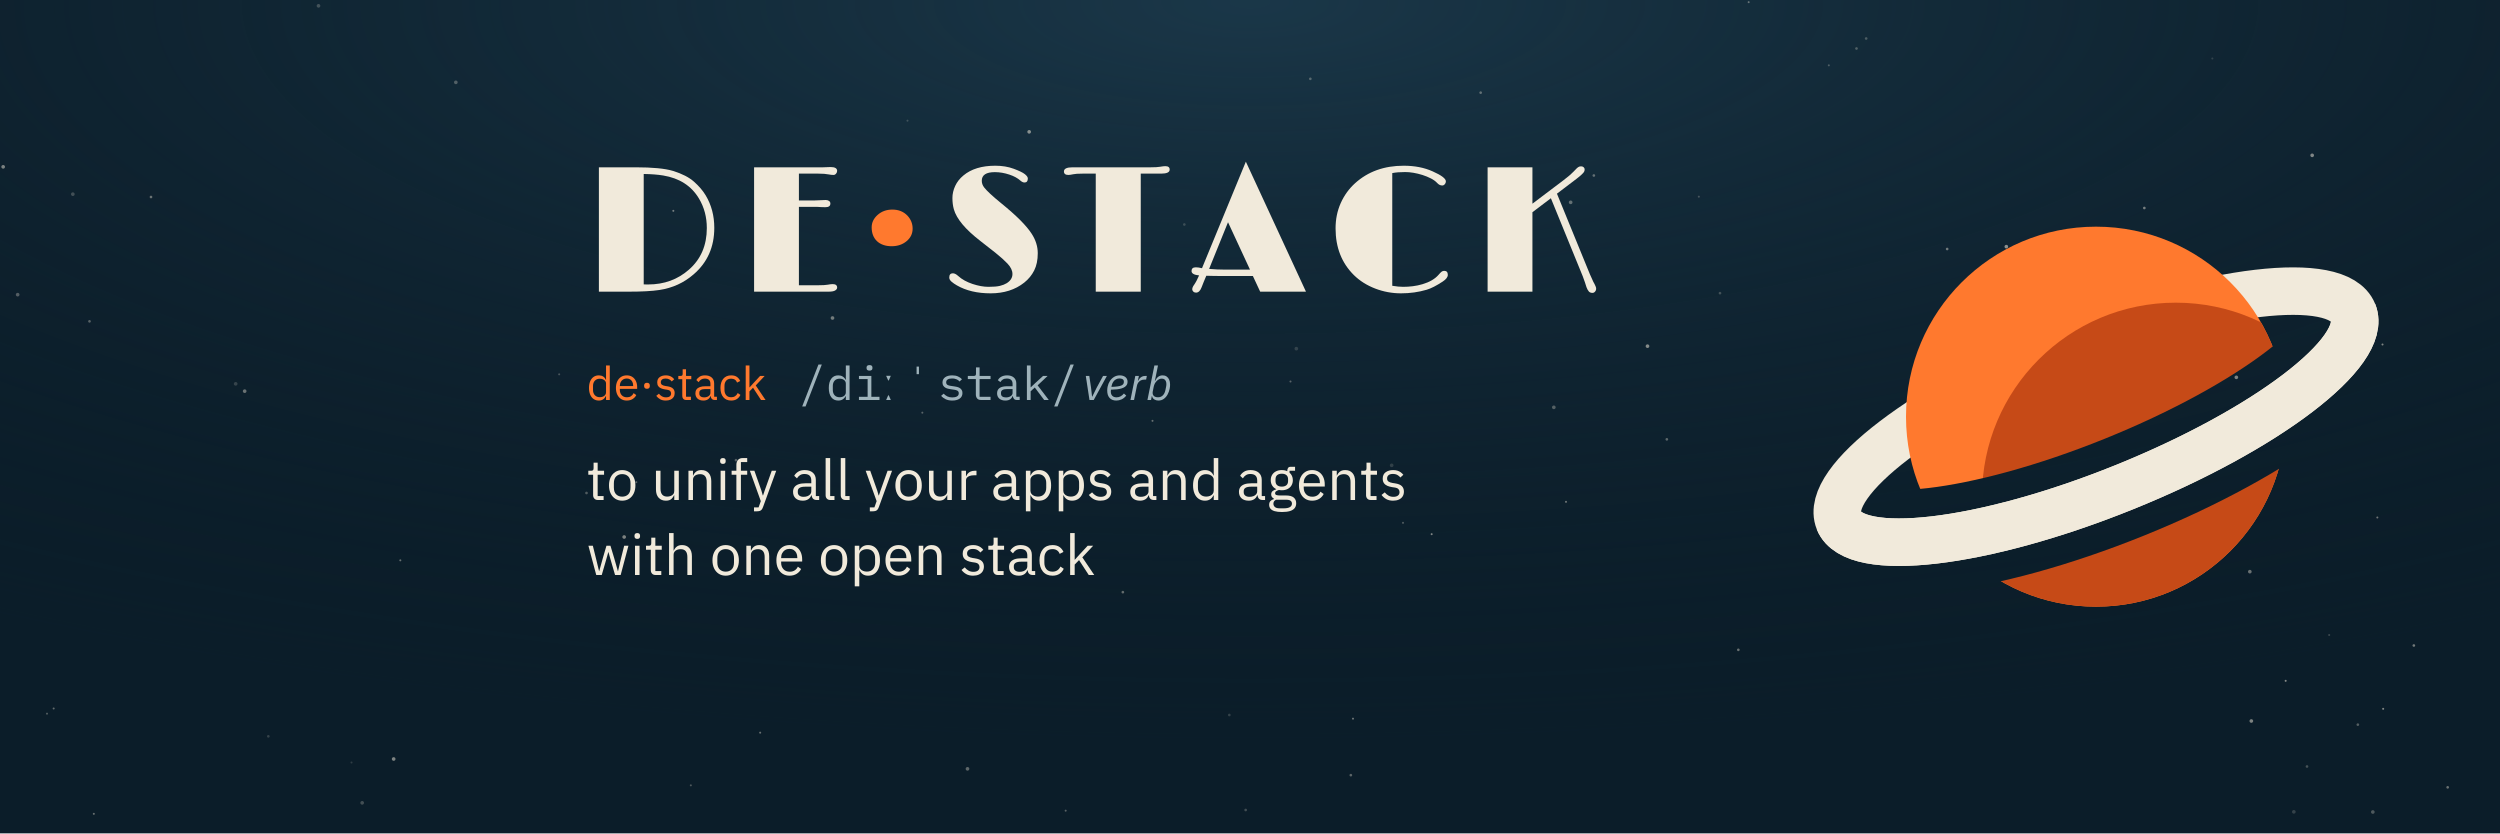
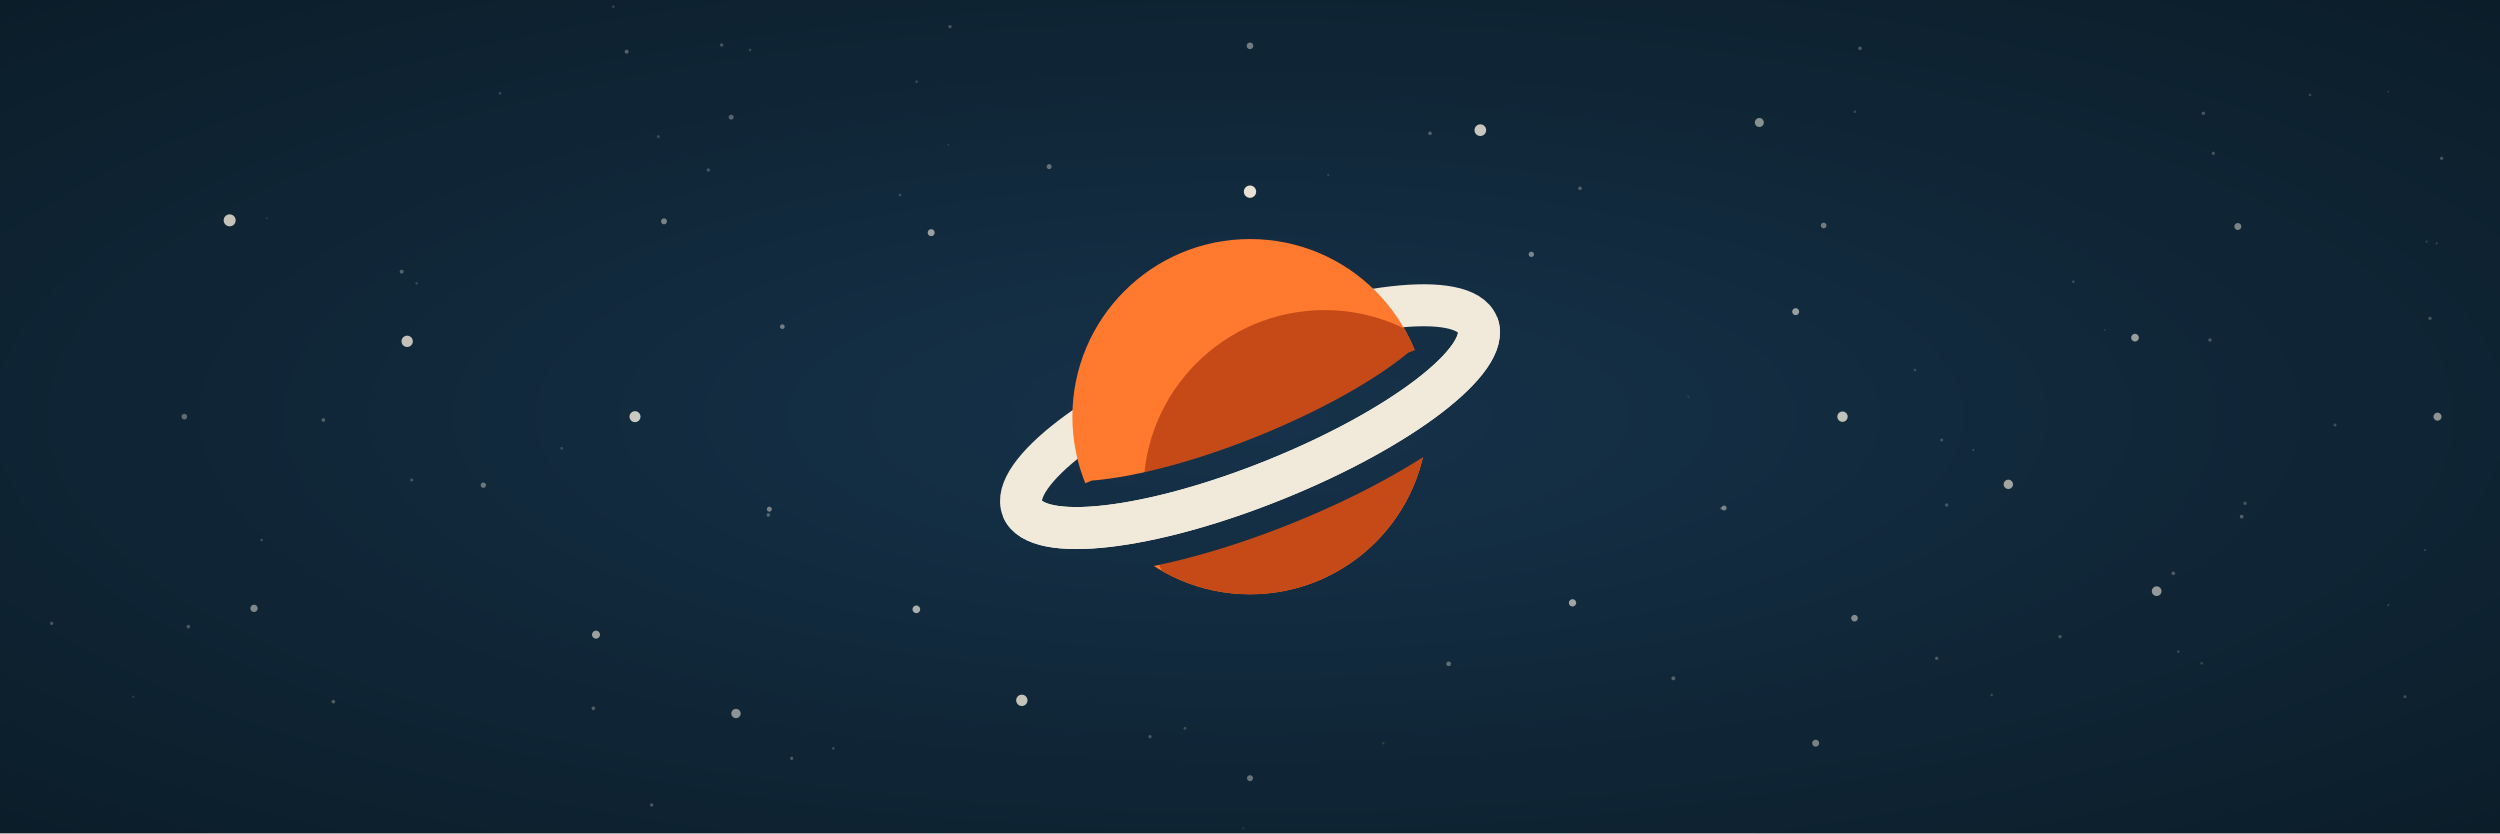
- <svg xmlns="http://www.w3.org/2000/svg" viewBox="0 0 1500 500" role="img" aria-label="Destack banner, 1500 by 500">
+ <svg xmlns="http://www.w3.org/2000/svg" viewBox="0 0 1500 500" role="img" aria-label="Destack, 1500 by 500">
  <defs>
-     <radialGradient id="b0light" cx="0.5" cy="0" r="0.9">
-       <stop offset="0" stop-color="#1c3a4c" stop-opacity="0.9" />
-       <stop offset="1" stop-color="#0b1d29" stop-opacity="0" />
+     <radialGradient id="glow" cx="0.5" cy="0.5" r="0.7">
+       <stop offset="0" stop-color="#16324a" />
+       <stop offset="1" stop-color="#0b1d29" />
    </radialGradient>
-   </defs>
-   <rect width="1500" height="500" fill="#0b1d29" />
-   <rect width="1500" height="500" fill="url(#b0light)" />
-   <circle cx="553.4" cy="247.6" r="0.60" fill="#f1eadb" opacity="0.33" />
-   <circle cx="191.1" cy="3.5" r="1.10" fill="#f1eadb" opacity="0.23" />
-   <circle cx="32.2" cy="425.1" r="0.60" fill="#f1eadb" opacity="0.38" />
-   <circle cx="1286.6" cy="124.8" r="0.80" fill="#f1eadb" opacity="0.46" />
-   <circle cx="456.1" cy="439.6" r="0.60" fill="#f1eadb" opacity="0.41" />
-   <circle cx="691.5" cy="252.5" r="0.60" fill="#f1eadb" opacity="0.39" />
-   <circle cx="1000.1" cy="263.6" r="0.80" fill="#f1eadb" opacity="0.35" />
-   <circle cx="1043.0" cy="389.9" r="0.80" fill="#f1eadb" opacity="0.41" />
-   <circle cx="1376.3" cy="487.1" r="1.10" fill="#f1eadb" opacity="0.18" />
-   <circle cx="240.2" cy="336.2" r="0.60" fill="#f1eadb" opacity="0.40" />
-   <circle cx="1170.0" cy="218.5" r="1.10" fill="#f1eadb" opacity="0.32" />
-   <circle cx="777.8" cy="209.2" r="1.10" fill="#f1eadb" opacity="0.16" />
-   <circle cx="10.6" cy="176.8" r="1.10" fill="#f1eadb" opacity="0.31" />
-   <circle cx="1371.4" cy="408.5" r="0.60" fill="#f1eadb" opacity="0.54" />
-   <circle cx="710.6" cy="134.7" r="0.80" fill="#f1eadb" opacity="0.19" />
-   <circle cx="1327.4" cy="35.1" r="0.60" fill="#f1eadb" opacity="0.15" />
-   <circle cx="210.9" cy="457.5" r="0.60" fill="#f1eadb" opacity="0.16" />
-   <circle cx="617.5" cy="79.1" r="1.10" fill="#f1eadb" opacity="0.52" />
-   <circle cx="1189.9" cy="245.8" r="0.80" fill="#f1eadb" opacity="0.48" />
-   <circle cx="939.6" cy="301.1" r="0.60" fill="#f1eadb" opacity="0.43" />
-   <circle cx="580.5" cy="461.3" r="1.10" fill="#f1eadb" opacity="0.36" />
-   <circle cx="774.3" cy="228.9" r="0.60" fill="#f1eadb" opacity="0.33" />
-   <circle cx="956.3" cy="105.3" r="0.80" fill="#f1eadb" opacity="0.37" />
-   <circle cx="1429.5" cy="206.7" r="0.60" fill="#f1eadb" opacity="0.50" />
-   <circle cx="146.8" cy="234.7" r="1.10" fill="#f1eadb" opacity="0.41" />
-   <circle cx="1387.3" cy="93.2" r="1.10" fill="#f1eadb" opacity="0.50" />
-   <circle cx="1287.6" cy="216.3" r="0.80" fill="#f1eadb" opacity="0.31" />
-   <circle cx="1384.2" cy="459.9" r="0.80" fill="#f1eadb" opacity="0.26" />
-   <circle cx="1119.7" cy="23.1" r="0.80" fill="#f1eadb" opacity="0.26" />
-   <circle cx="441.6" cy="276.1" r="0.80" fill="#f1eadb" opacity="0.32" />
-   <circle cx="1019.3" cy="118.0" r="0.60" fill="#f1eadb" opacity="0.24" />
-   <circle cx="988.5" cy="207.7" r="1.10" fill="#f1eadb" opacity="0.52" />
-   <circle cx="888.4" cy="55.6" r="0.80" fill="#f1eadb" opacity="0.35" />
-   <circle cx="414.5" cy="471.2" r="0.60" fill="#f1eadb" opacity="0.29" />
-   <circle cx="1448.3" cy="387.3" r="0.80" fill="#f1eadb" opacity="0.45" />
-   <circle cx="1032.0" cy="175.9" r="0.80" fill="#f1eadb" opacity="0.23" />
-   <circle cx="161.0" cy="441.8" r="0.80" fill="#f1eadb" opacity="0.18" />
-   <circle cx="236.2" cy="455.4" r="1.10" fill="#f1eadb" opacity="0.50" />
-   <circle cx="639.4" cy="486.4" r="0.60" fill="#f1eadb" opacity="0.34" />
-   <circle cx="1349.9" cy="343.0" r="1.10" fill="#f1eadb" opacity="0.41" />
-   <circle cx="499.5" cy="190.8" r="1.10" fill="#f1eadb" opacity="0.44" />
-   <circle cx="43.7" cy="116.5" r="1.10" fill="#f1eadb" opacity="0.23" />
-   <circle cx="90.6" cy="118.2" r="0.80" fill="#f1eadb" opacity="0.40" />
-   <circle cx="217.3" cy="481.7" r="1.10" fill="#f1eadb" opacity="0.24" />
-   <circle cx="1113.9" cy="29.1" r="0.80" fill="#f1eadb" opacity="0.28" />
-   <circle cx="811.8" cy="431.2" r="0.60" fill="#f1eadb" opacity="0.43" />
-   <circle cx="374.5" cy="322.2" r="1.10" fill="#f1eadb" opacity="0.49" />
-   <circle cx="810.5" cy="465.1" r="0.80" fill="#f1eadb" opacity="0.35" />
-   <circle cx="841.8" cy="313.7" r="0.60" fill="#f1eadb" opacity="0.30" />
-   <circle cx="1397.5" cy="381.0" r="0.60" fill="#f1eadb" opacity="0.21" />
-   <circle cx="273.5" cy="49.4" r="1.10" fill="#f1eadb" opacity="0.29" />
-   <circle cx="381.8" cy="289.3" r="0.60" fill="#f1eadb" opacity="0.33" />
-   <circle cx="351.9" cy="295.8" r="0.80" fill="#f1eadb" opacity="0.30" />
-   <circle cx="1203.8" cy="148.0" r="1.10" fill="#f1eadb" opacity="0.55" />
-   <circle cx="1414.7" cy="434.8" r="0.80" fill="#f1eadb" opacity="0.32" />
-   <circle cx="141.4" cy="230.3" r="1.10" fill="#f1eadb" opacity="0.18" />
-   <circle cx="1426.4" cy="310.5" r="0.60" fill="#f1eadb" opacity="0.43" />
-   <circle cx="335.5" cy="224.6" r="0.60" fill="#f1eadb" opacity="0.26" />
-   <circle cx="544.5" cy="72.4" r="0.60" fill="#f1eadb" opacity="0.20" />
-   <circle cx="1423.7" cy="487.2" r="1.10" fill="#f1eadb" opacity="0.29" />
-   <circle cx="1.9" cy="100.1" r="1.10" fill="#f1eadb" opacity="0.48" />
-   <circle cx="747.4" cy="486.0" r="0.80" fill="#f1eadb" opacity="0.24" />
-   <circle cx="835.0" cy="279.2" r="1.10" fill="#f1eadb" opacity="0.16" />
-   <circle cx="786.2" cy="47.3" r="0.80" fill="#f1eadb" opacity="0.30" />
-   <circle cx="859.0" cy="320.5" r="0.60" fill="#f1eadb" opacity="0.51" />
-   <circle cx="1429.9" cy="425.3" r="0.60" fill="#f1eadb" opacity="0.53" />
-   <circle cx="942.4" cy="121.4" r="1.10" fill="#f1eadb" opacity="0.37" />
-   <circle cx="1210.4" cy="196.4" r="1.10" fill="#f1eadb" opacity="0.54" />
-   <circle cx="1049.2" cy="1.3" r="0.60" fill="#f1eadb" opacity="0.38" />
-   <circle cx="53.7" cy="192.8" r="0.80" fill="#f1eadb" opacity="0.33" />
-   <circle cx="56.3" cy="488.3" r="0.60" fill="#f1eadb" opacity="0.41" />
-   <circle cx="1341.8" cy="226.4" r="1.10" fill="#f1eadb" opacity="0.49" />
-   <circle cx="1168.3" cy="149.4" r="0.80" fill="#f1eadb" opacity="0.43" />
-   <circle cx="28.2" cy="428.2" r="0.60" fill="#f1eadb" opacity="0.31" />
-   <circle cx="1350.8" cy="432.6" r="1.10" fill="#f1eadb" opacity="0.49" />
-   <circle cx="1097.3" cy="39.2" r="0.60" fill="#f1eadb" opacity="0.27" />
-   <circle cx="673.7" cy="355.3" r="0.80" fill="#f1eadb" opacity="0.38" />
-   <circle cx="1120.6" cy="267.5" r="0.80" fill="#f1eadb" opacity="0.47" />
-   <circle cx="737.6" cy="429.0" r="0.80" fill="#f1eadb" opacity="0.18" />
-   <circle cx="1468.6" cy="472.4" r="0.80" fill="#f1eadb" opacity="0.41" />
-   <circle cx="932.3" cy="244.4" r="1.10" fill="#f1eadb" opacity="0.31" />
-   <circle cx="404.0" cy="126.5" r="0.60" fill="#f1eadb" opacity="0.46" />
-   <circle cx="1288.9" cy="351.1" r="1.10" fill="#f1eadb" opacity="0.34" />
-   <defs>
-     <radialGradient id="b0halo">
-       <stop offset="0.55" stop-color="#ff792e" stop-opacity="0.35" />
-       <stop offset="1" stop-color="#ff792e" stop-opacity="0" />
-     </radialGradient>
-     <clipPath id="b0front">
-       <path d="M-60 250.0H2575.2V330.0H-60Z" transform="rotate(-22 1257.6 250.0)" />
+     <clipPath id="mfront">
+       <path d="M-8 16H40V40H-8Z" transform="rotate(-22 16 16)" />
    </clipPath>
-     <clipPath id="b0globe">
-       <circle cx="1257.6" cy="250.0" r="114.0" />
+     <clipPath id="mglobe">
+       <circle cx="16" cy="16" r="11" />
    </clipPath>
-     <clipPath id="b0lit">
-       <circle cx="1189.20" cy="181.60" r="114.00" />
-     </clipPath>
-     <mask id="b0cut" maskUnits="userSpaceOnUse" x="-60" y="-60" width="2635.2" height="620.0">
-       <rect x="-60" y="-60" width="2635.2" height="620.0" fill="#fff" />
-       <g clip-path="url(#b0front)">
-         <ellipse cx="1257.6" cy="250.0" rx="166.4" ry="45.6" transform="rotate(-22 1257.6 250.0)" fill="none" stroke="#000" stroke-width="62.7" />
+     <mask id="mgap" maskUnits="userSpaceOnUse" x="-8" y="-8" width="48" height="48">
+       <rect x="-8" y="-8" width="48" height="48" fill="#fff" />
+       <g clip-path="url(#mfront)">
+         <ellipse cx="16" cy="16" rx="15.2" ry="4.2" transform="rotate(-22 16 16)" fill="none" stroke="#000" stroke-width="5.8" />
      </g>
    </mask>
  </defs>
-   <ellipse cx="1257.6" cy="250.0" rx="166.4" ry="45.6" transform="rotate(-22 1257.6 250.0)" fill="none" stroke="#f1eadb" stroke-width="28.5" />
-   <g mask="url(#b0cut)">
-     <circle cx="1257.6" cy="250.0" r="114.0" fill="#ff792e" />
-     <g clip-path="url(#b0globe)">
-       <circle cx="1305.48" cy="297.88" r="116.28" fill="#c64a17" />
+   <rect width="1500" height="500" fill="url(#glow)" />
+   <g fill="#f1eadb">
+     <circle cx="500" cy="449" r="0.8" opacity="0.20" />
+     <circle cx="540" cy="117" r="0.8" opacity="0.19" />
+     <circle cx="1345" cy="310" r="1.1" opacity="0.30" />
+     <circle cx="250" cy="170" r="0.8" opacity="0.18" />
+     <circle cx="1244" cy="169" r="0.8" opacity="0.20" />
+     <circle cx="157" cy="324" r="0.8" opacity="0.20" />
+     <circle cx="1465" cy="95" r="1.0" opacity="0.25" />
+     <circle cx="690" cy="442" r="1.0" opacity="0.25" />
+     <circle cx="1462" cy="146" r="0.7" opacity="0.15" />
+     <circle cx="1328" cy="92" r="1.0" opacity="0.24" />
+     <circle cx="391" cy="483" r="1.0" opacity="0.27" />
+     <circle cx="1456" cy="145" r="0.7" opacity="0.15" />
+     <circle cx="1184" cy="270" r="0.7" opacity="0.17" />
+     <circle cx="569" cy="87" r="0.6" opacity="0.12" />
+     <circle cx="300" cy="56" r="0.8" opacity="0.19" />
+     <circle cx="858" cy="80" r="1.1" opacity="0.30" />
+     <circle cx="1322" cy="68" r="1.0" opacity="0.27" />
+     <circle cx="797" cy="105" r="0.7" opacity="0.15" />
+     <circle cx="368" cy="4" r="0.8" opacity="0.18" />
+     <circle cx="1113" cy="67" r="0.8" opacity="0.17" />
+     <circle cx="1162" cy="395" r="1.0" opacity="0.27" />
+     <circle cx="1263" cy="198" r="0.6" opacity="0.12" />
+     <circle cx="194" cy="252" r="1.1" opacity="0.30" />
+     <circle cx="1013" cy="238" r="0.6" opacity="0.13" />
+     <circle cx="1458" cy="191" r="1.0" opacity="0.25" />
+     <circle cx="461" cy="309" r="1.1" opacity="0.29" />
+     <circle cx="1304" cy="344" r="1.1" opacity="0.28" />
+     <circle cx="160" cy="131" r="0.6" opacity="0.13" />
+     <circle cx="948" cy="113" r="1.1" opacity="0.29" />
+     <circle cx="1455" cy="330" r="0.7" opacity="0.14" />
+     <circle cx="1004" cy="407" r="1.2" opacity="0.31" />
+     <circle cx="1033" cy="305" r="0.9" opacity="0.22" />
+     <circle cx="1236" cy="382" r="1.0" opacity="0.26" />
+     <circle cx="711" cy="437" r="0.9" opacity="0.21" />
+     <circle cx="450" cy="30" r="0.8" opacity="0.18" />
+     <circle cx="247" cy="288" r="0.9" opacity="0.24" />
+     <circle cx="1116" cy="29" r="1.1" opacity="0.27" />
+     <circle cx="241" cy="163" r="1.2" opacity="0.30" />
+     <circle cx="1443" cy="418" r="0.9" opacity="0.22" />
+     <circle cx="1433" cy="55" r="0.6" opacity="0.13" />
+     <circle cx="113" cy="376" r="1.1" opacity="0.27" />
+     <circle cx="80" cy="418" r="0.7" opacity="0.14" />
+     <circle cx="1433" cy="363" r="0.7" opacity="0.15" />
+     <circle cx="31" cy="374" r="1.0" opacity="0.26" />
+     <circle cx="1347" cy="302" r="1.0" opacity="0.24" />
+     <circle cx="475" cy="455" r="1.0" opacity="0.26" />
+     <circle cx="425" cy="102" r="1.0" opacity="0.24" />
+     <circle cx="1149" cy="222" r="0.8" opacity="0.19" />
+     <circle cx="1307" cy="391" r="0.8" opacity="0.19" />
+     <circle cx="1195" cy="417" r="0.8" opacity="0.18" />
+     <circle cx="1168" cy="303" r="1.0" opacity="0.25" />
+     <circle cx="200" cy="421" r="1.1" opacity="0.29" />
+     <circle cx="550" cy="49" r="0.8" opacity="0.18" />
+     <circle cx="1326" cy="204" r="1.0" opacity="0.26" />
+     <circle cx="746" cy="497" r="0.6" opacity="0.12" />
+     <circle cx="570" cy="16" r="1.0" opacity="0.26" />
+     <circle cx="433" cy="27" r="1.0" opacity="0.26" />
+     <circle cx="356" cy="425" r="1.1" opacity="0.29" />
+     <circle cx="376" cy="31" r="1.2" opacity="0.31" />
+     <circle cx="1401" cy="255" r="0.9" opacity="0.22" />
+     <circle cx="1321" cy="398" r="0.8" opacity="0.18" />
+     <circle cx="395" cy="82" r="0.9" opacity="0.20" />
+     <circle cx="1165" cy="264" r="0.9" opacity="0.23" />
+     <circle cx="1386" cy="57" r="0.8" opacity="0.18" />
+     <circle cx="830" cy="446" r="0.7" opacity="0.14" />
+     <circle cx="337" cy="269" r="0.8" opacity="0.20" />
+     <circle cx="750.0" cy="115.0" r="3.7" opacity="0.95" />
+     <circle cx="918.8" cy="152.6" r="1.6" opacity="0.48" />
+     <circle cx="1077.4" cy="187.0" r="2.1" opacity="0.61" />
+     <circle cx="1105.5" cy="250.0" r="3.1" opacity="0.79" />
+     <circle cx="1034.5" cy="304.8" r="1.5" opacity="0.45" />
+     <circle cx="943.5" cy="361.7" r="2.2" opacity="0.64" />
+     <circle cx="549.8" cy="365.6" r="2.3" opacity="0.69" />
+     <circle cx="461.6" cy="305.5" r="1.5" opacity="0.46" />
+     <circle cx="381.0" cy="250.0" r="3.3" opacity="0.83" />
+     <circle cx="469.4" cy="196.0" r="1.4" opacity="0.43" />
+     <circle cx="558.7" cy="139.6" r="2.1" opacity="0.62" />
+     <circle cx="888.2" cy="78.1" r="3.5" opacity="0.82" />
+     <circle cx="1094.2" cy="135.3" r="1.7" opacity="0.43" />
+     <circle cx="1281.0" cy="202.6" r="2.3" opacity="0.61" />
+     <circle cx="1205.0" cy="290.6" r="2.8" opacity="0.64" />
+     <circle cx="1112.7" cy="370.9" r="2.0" opacity="0.51" />
+     <circle cx="869.2" cy="398.3" r="1.4" opacity="0.36" />
+     <circle cx="613.1" cy="420.2" r="3.4" opacity="0.80" />
+     <circle cx="357.6" cy="380.8" r="2.4" opacity="0.63" />
+     <circle cx="290.0" cy="291.1" r="1.6" opacity="0.41" />
+     <circle cx="244.3" cy="204.8" r="3.4" opacity="0.79" />
+     <circle cx="398.4" cy="132.8" r="1.8" opacity="0.47" />
+     <circle cx="629.5" cy="100.0" r="1.5" opacity="0.38" />
+     <circle cx="1055.6" cy="73.5" r="2.7" opacity="0.54" />
+     <circle cx="1342.7" cy="135.9" r="2.1" opacity="0.48" />
+     <circle cx="1462.5" cy="250.0" r="2.4" opacity="0.56" />
+     <circle cx="1294.0" cy="354.7" r="2.9" opacity="0.59" />
+     <circle cx="1089.4" cy="445.9" r="2.1" opacity="0.47" />
+     <circle cx="750.0" cy="466.9" r="1.8" opacity="0.40" />
+     <circle cx="441.6" cy="428.1" r="2.8" opacity="0.56" />
+     <circle cx="152.4" cy="365.0" r="2.2" opacity="0.50" />
+     <circle cx="110.6" cy="250.0" r="1.7" opacity="0.36" />
+     <circle cx="137.8" cy="132.2" r="3.6" opacity="0.80" />
+     <circle cx="438.7" cy="70.3" r="1.5" opacity="0.32" />
+     <circle cx="750.0" cy="27.5" r="2.0" opacity="0.44" />
+   </g>
+   <g transform="translate(750.0 250.0) scale(9.688) translate(-16 -16)">
+     <ellipse cx="16" cy="16" rx="15.2" ry="4.2" transform="rotate(-22 16 16)" fill="none" stroke="#f1eadb" stroke-width="2.6" />
+     <g mask="url(#mgap)">
+       <circle cx="16" cy="16" r="11" fill="#ff792e" />
+       <circle cx="20.62" cy="20.62" r="11.22" fill="#c64a17" clip-path="url(#mglobe)" />
+     </g>
+     <g clip-path="url(#mfront)">
+       <ellipse cx="16" cy="16" rx="15.2" ry="4.2" transform="rotate(-22 16 16)" fill="none" stroke="#f1eadb" stroke-width="2.6" />
    </g>
  </g>
-   <g clip-path="url(#b0front)">
-     <ellipse cx="1257.6" cy="250.0" rx="166.4" ry="45.6" transform="rotate(-22 1257.6 250.0)" fill="none" stroke="#f1eadb" stroke-width="28.5" />
-   </g>
-   <g aria-label="Destack. de·stack /diːˈstak/ verb: to unify all your apps and agents with one open stack">
-     <path fill="#f1eadb" transform="translate(350 175) scale(0.05273438 -0.05273438)" d="M177 1415L593 1415Q884 1415 1020 1374Q1175 1326 1259.5 1251Q1344 1176 1392 1096Q1490 933 1490 726Q1490 400 1256 198Q1090 53 865 19Q740 0 515 0L177 0ZM687 83Q703 82 716 82L739 82Q1010 82 1202 251Q1405 429 1405 724Q1405 910 1316 1059Q1187 1276 908 1322Q817 1337 687 1339Z" />
-     <path fill="#f1eadb" transform="translate(444.0148 175) scale(0.05273438 -0.05273438)" d="M1054 86Q1105 86 1105 46Q1105 28 1083 14Q1061 0 1007 0L160 0L160 1415Q554 1415 948 1415L1030 1418Q1105 1418 1105 1374Q1105 1357 1092.5 1342.5Q1080 1328 1064 1328Q1038 1328 1009 1334Q966 1343 891 1343L670 1343L670 1038L852 1038Q852 1038 975 1043Q997 1043 1012.5 1032.5Q1028 1022 1028 1003Q1028 961 972 961L929 962Q896 965 874 965L670 965L670 73L891 73Q965 73 996 79Q1033 86 1054 86Z" />
-     <path fill="#ff792e" transform="translate(517.8852 175) scale(0.05273438 -0.05273438)" d="M324 517Q270 517 227.5 532.5Q185 548 156 576Q97 634 97 732Q97 812 163 872Q232 934 332 934Q438 934 504 865Q563 802 563 717Q563 632 495 575Q426 517 324 517Z" />
-     <path fill="#f1eadb" transform="translate(564.7555 175) scale(0.05273438 -0.05273438)" d="M177 72Q142 92 116.5 114Q91 136 91 161Q91 209 132 209Q159 209 192 179Q225 149 266 126.5Q307 104 355 88Q454 55 538 55Q622 55 667.5 66Q713 77 744 96Q810 137 810 201Q810 260 753 320Q705 371 617 442L446 576Q189 774 143 938Q127 995 127 1065Q127 1135 158.5 1203Q190 1271 252 1322Q385 1433 614 1433Q731 1433 824 1398.5Q917 1364 951 1337Q985 1310 985 1288Q985 1242 947 1242Q925 1242 900 1264Q875 1286 844.5 1302.5Q814 1319 775 1332Q691 1360 610 1360Q461 1360 461 1262Q461 1221 488 1186Q536 1125 675.5 1011.5Q815 898 899.5 813Q984 728 1028 660Q1098 553 1098 437.5Q1098 322 1057.5 241.5Q1017 161 944 103Q790 -19 562 -19Q334 -19 177 72Z" />
-     <path fill="#f1eadb" transform="translate(638.3094 175) scale(0.05273438 -0.05273438)" d="M1204 1389Q1204 1343 1107 1343L875 1343L875 0L363 0L363 1343L213 1343Q136 1343 107 1336Q69 1328 52 1328Q1 1328 1 1368Q1 1415 100 1415L992 1415Q1061 1415 1094 1421Q1134 1428 1154 1428Q1204 1428 1204 1389Z" />
-     <path fill="#f1eadb" transform="translate(714.4473 175) scale(0.05273438 -0.05273438)" d="M427 178Q244 178 177 181L148 112Q135 83 124 51Q101 -11 60 -11Q41 -11 29 1Q17 13 17 26Q17 48 36 75Q66 117 95 185Q9 193 9 235Q9 277 58 277Q88 277 128 267L627 1479L1311 0L790 0L707 178ZM209 259Q305 251 381 251L674 251L424 790Z" />
-     <path fill="#f1eadb" transform="translate(796.7023 175) scale(0.05273438 -0.05273438)" d="M1324 237Q1365 237 1365 191Q1365 153 1307 115Q1199 44 1125 22Q986 -19 833 -19Q680 -19 538.5 35.5Q397 90 297 188Q88 394 88 720Q88 877 147 1008.5Q206 1140 310 1234Q530 1433 863 1433Q1050 1433 1192 1369Q1343 1302 1343 1255Q1343 1236 1330.5 1222Q1318 1208 1302 1208Q1270 1208 1244 1236.5Q1218 1265 1173.5 1288Q1129 1311 1076 1328Q968 1361 879.5 1361Q791 1361 733 1349L733 67Q803 55 857 55Q911 55 967 62Q1023 69 1077 85Q1198 121 1259 191Q1281 217 1294 227Q1307 237 1324 237Z" />
-     <path fill="#f1eadb" transform="translate(883.2289 175) scale(0.05273438 -0.05273438)" d="M177 1415L687 1415L687 1001L1043 1270Q1118 1327 1152 1363Q1186 1399 1194.5 1406.5Q1203 1414 1210 1418Q1222 1426 1240.5 1426Q1259 1426 1270 1415.5Q1281 1405 1281 1392.5Q1281 1380 1278 1371.5Q1275 1363 1266 1352Q1246 1328 1190 1285L966 1115L1341 198Q1352 172 1362 152L1378 116L1396 82Q1403 68 1408 55Q1413 42 1412 30Q1411 18 1405 8Q1391 -14 1371 -14Q1343 -14 1329 2Q1311 24 1302 51L1284 107Q1275 135 1260 174L897 1063L687 904L687 0L177 0Z" />
-     <path fill="#ff792e" transform="translate(352 240) scale(0.028 -0.028)" d="M415 0L415 84L411 84Q388 36 350.5 12Q313 -12 260 -12Q196 -12 148.5 21Q101 54 75.5 115Q50 176 50 258Q50 341 75.5 401.5Q101 462 148.5 495Q196 528 260 528Q313 528 352 504.5Q391 481 411 432L415 432L415 740L495 740L495 0ZM282 60Q319 60 349 72.5Q379 85 397 108.5Q415 132 415 165L415 357Q415 386 397 408Q379 430 349 443Q319 456 282 456Q215 456 175.5 413.5Q136 371 136 302L136 214Q136 145 175.5 102.5Q215 60 282 60Z" />
-     <path fill="#ff792e" transform="translate(368.24 240) scale(0.028 -0.028)" d="M279 -12Q209 -12 157 21.5Q105 55 76 115.5Q47 176 47 258Q47 340 76 400.5Q105 461 157 494.5Q209 528 279 528Q348 528 398 495.5Q448 463 475 406Q502 349 502 276L502 238L131 238L131 214Q131 147 171.5 102.5Q212 58 284 58Q333 58 369.5 81Q406 104 426 147L483 106Q458 54 405 21Q352 -12 279 -12ZM279 461Q236 461 202.5 441Q169 421 150 385.5Q131 350 131 305L131 298L416 298L416 309Q416 355 399 389Q382 423 351 442Q320 461 279 461Z" />
-     <path fill="#ff792e" transform="translate(383.612 240) scale(0.028 -0.028)" d="M163 240Q132 240 117 256.5Q102 273 102 298L102 311Q102 337 117 353Q132 369 163 369Q195 369 209.5 353Q224 337 224 311L224 298Q224 273 209.5 256.5Q195 240 163 240Z" />
-     <path fill="#ff792e" transform="translate(392.74 240) scale(0.028 -0.028)" d="M240 -12Q169 -12 120 15.5Q71 43 36 89L93 135Q123 98 160 77Q197 56 246 56Q297 56 325.5 78Q354 100 354 140Q354 170 334.5 192Q315 214 264 221L223 227Q176 234 138 250.5Q100 267 78.5 297.5Q57 328 57 376Q57 453 109.5 490.5Q162 528 241 528Q283 528 315.5 518Q348 508 374 489.5Q400 471 421 445L368 397Q351 421 318 440.5Q285 460 235 460Q186 460 160 438.5Q134 417 134 380Q134 343 159.5 325.5Q185 308 233 300L273 294Q359 281 395 244.5Q431 208 431 149Q431 99 408 63Q385 27 342 7.5Q299 -12 240 -12Z" />
-     <path fill="#ff792e" transform="translate(406.18 240) scale(0.028 -0.028)" d="M299 0L199 0Q158 0 136 24Q114 48 114 85L114 446L29 446L29 516L77 516Q103 516 112.5 526.5Q122 537 122 563L122 659L194 659L194 516L307 516L307 446L194 446L194 70L299 70Z" />
-     <path fill="#ff792e" transform="translate(416.008 240) scale(0.028 -0.028)" d="M505 0L460 0Q428 0 408 13.5Q388 27 379 51Q370 75 370 106L370 113L401 84L366 84Q350 37 310.5 12.5Q271 -12 217 -12Q135 -12 89.5 30Q44 72 44 144Q44 193 68 226.5Q92 260 140.5 277.5Q189 295 264 295L366 295L366 346Q366 401 336 430Q306 459 244 459Q198 459 166 438Q134 417 113 382L65 427Q86 468 132 498Q178 528 248 528Q341 528 393.5 482Q446 436 446 354L446 70L505 70ZM366 235L260 235Q192 235 160 215Q128 195 128 157L128 136Q128 98 156 77Q184 56 230 56Q270 56 300.5 68.5Q331 81 348.5 102.5Q366 124 366 150Z" />
-     <path fill="#ff792e" transform="translate(430.96 240) scale(0.028 -0.028)" d="M277 -12Q168 -12 107.5 61Q47 134 47 258Q47 382 107.5 455Q168 528 277 528Q354 528 401 494Q448 460 470 407L403 373Q389 413 356.5 435Q324 457 277 457Q206 457 169.5 413.5Q133 370 133 302L133 214Q133 147 169.5 103Q206 59 277 59Q326 59 361 82Q396 105 417 149L475 110Q450 55 400.5 21.5Q351 -12 277 -12Z" />
-     <path fill="#ff792e" transform="translate(445.044 240) scale(0.028 -0.028)" d="M85 0L85 740L165 740L165 363L165 271L169 271L248 359L394 516L491 516L300 312L510 0L413 0L242 263L165 184L165 0Z" />
-     <path fill="#9fb3bb" transform="translate(478.8 240) scale(0.028 -0.028)" d="M90 -138L438 760L510 760L162 -138Z" />
-     <path fill="#9fb3bb" transform="translate(495.6 240) scale(0.028 -0.028)" d="M425 84L421 84Q371 -12 262 -12Q167 -12 113.5 59Q60 130 60 258Q60 386 113.5 457Q167 528 262 528Q371 528 421 432L425 432L425 740L505 740L505 0L425 0ZM293 59Q320 59 344 66Q368 73 386 86.5Q404 100 414.5 119.5Q425 139 425 165L425 351Q425 377 414.5 396.5Q404 416 386 429.5Q368 443 344 450Q320 457 293 457Q223 457 184.5 414.5Q146 372 146 302L146 214Q146 144 184.5 101.5Q223 59 293 59Z" />
-     <path fill="#9fb3bb" transform="translate(512.4 240) scale(0.028 -0.028)" d="M332 630Q297 630 283 644.5Q269 659 269 681L269 697Q269 719 283 733.5Q297 748 332 748Q367 748 381 733.5Q395 719 395 697L395 681Q395 659 381 644.5Q367 630 332 630ZM106 68L292 68L292 448L106 448L106 516L372 516L372 68L546 68L546 0L106 0Z" />
-     <path fill="#9fb3bb" transform="translate(529.2 240) scale(0.01367188 -0.01367188)" d="M387 1062L297 857L272 857L182 1062ZM387 0L182 0L272 205L297 205Z" />
-     <path fill="#9fb3bb" transform="translate(546 240) scale(0.01367188 -0.01367188)" d="M392 1134L289 1134L289 1466L392 1466Z" />
-     <path fill="#9fb3bb" transform="translate(562.8 240) scale(0.028 -0.028)" d="M306 -12Q225 -12 166.5 15.5Q108 43 67 89L121 136Q158 97 202 76Q246 55 308 55Q368 55 406.5 76.5Q445 98 445 144Q445 164 437.5 177.5Q430 191 417 199Q404 207 388 211.5Q372 216 354 219L273 231Q246 235 214.5 242Q183 249 157 264.5Q131 280 113.5 306Q96 332 96 374Q96 413 111.5 441.5Q127 470 155 489.5Q183 509 221 518.5Q259 528 304 528Q374 528 425.5 506Q477 484 514 445L462 396Q453 407 439.5 418.5Q426 430 406.5 439.5Q387 449 361 455Q335 461 301 461Q240 461 207.5 440Q175 419 175 379Q175 359 182.5 345.5Q190 332 203 324Q216 316 232.5 311.5Q249 307 266 304L347 292Q375 288 406 281Q437 274 463 258.5Q489 243 506.5 217Q524 191 524 149Q524 72 464.5 30Q405 -12 306 -12Z" />
-     <path fill="#9fb3bb" transform="translate(579.6 240) scale(0.028 -0.028)" d="M325 0Q266 0 238.5 33Q211 66 211 118L211 448L39 448L39 516L167 516Q193 516 203.5 526.5Q214 537 214 563L214 698L291 698L291 516L526 516L526 448L291 448L291 68L526 68L526 0Z" />
-     <path fill="#9fb3bb" transform="translate(596.4 240) scale(0.028 -0.028)" d="M495 0Q448 0 428 24Q408 48 403 84L398 84Q381 39 343.5 13.5Q306 -12 243 -12Q162 -12 114 30Q66 72 66 145Q66 217 118.5 256Q171 295 288 295L398 295L398 346Q398 403 366 431.5Q334 460 275 460Q223 460 190 439.5Q157 419 137 384L83 424Q93 444 110 463Q127 482 152 496.5Q177 511 209 519.5Q241 528 280 528Q371 528 424.5 482Q478 436 478 354L478 70L550 70L550 0ZM257 55Q288 55 313.5 62.5Q339 70 358 82.5Q377 95 387.5 112.5Q398 130 398 150L398 235L288 235Q216 235 183 215Q150 195 150 157L150 136Q150 96 178.5 75.5Q207 55 257 55Z" />
-     <path fill="#9fb3bb" transform="translate(613.2 240) scale(0.028 -0.028)" d="M105 740L185 740L185 273L189 273L279 358L451 516L549 516L335 314L574 0L475 0L274 268L185 187L185 0L105 0Z" />
-     <path fill="#9fb3bb" transform="translate(630 240) scale(0.028 -0.028)" d="M90 -138L438 760L510 760L162 -138Z" />
-     <path fill="#9fb3bb" transform="translate(649.6 240) scale(0.028 -0.028)" d="M237 0L146 0L67 516L142 516L180 261L201 73L206 73L299 261L437 516L519 516Z" />
-     <path fill="#9fb3bb" transform="translate(662.956 240) scale(0.028 -0.028)" d="M244 -12Q152 -12 100.5 43.5Q49 99 49 204Q49 224 51 244.5Q53 265 57 284Q71 352 107 407.5Q143 463 197 495.5Q251 528 319 528Q352 528 382 519.5Q412 511 435 494Q458 477 471.5 451Q485 425 485 390Q485 356 471 329Q457 302 429 282Q401 262 358 248.5Q315 235 258 228.5Q201 222 129 221Q128 211 127 199Q126 187 126 179Q126 124 157.5 90.5Q189 57 249 57Q298 57 337.5 79.5Q377 102 407 139L457 94Q409 36 354.5 12Q300 -12 244 -12ZM311 462Q271 462 236.5 443Q202 424 178.5 390Q155 356 145 310L139 281Q222 284 274.5 291.5Q327 299 355.5 312.5Q384 326 395 345Q406 364 406 391Q406 432 377 447Q348 462 311 462Z" />
-     <path fill="#9fb3bb" transform="translate(677.264 240) scale(0.028 -0.028)" d="M113 0L36 0L140 516L217 516L195 413L200 413Q214 439 234 462.5Q254 486 283.5 501Q313 516 355 516L387 516L372 437L336 437Q289 437 255.5 419Q222 401 202 371.5Q182 342 175 307Z" />
-     <path fill="#9fb3bb" transform="translate(687.456 240) scale(0.028 -0.028)" d="M36 0L185 740L262 740L194 404L197 404Q229 469 268 498.5Q307 528 364 528Q411 528 446.5 504Q482 480 501.5 436Q521 392 521 331Q521 309 519 286Q517 263 512 240Q499 176 468 118.5Q437 61 387.5 24.5Q338 -12 269 -12Q223 -12 184 11.5Q145 35 134 84L130 84L113 0ZM262 58Q325 58 366 99Q407 140 422 215L437 290Q439 303 440.5 315.5Q442 328 442 341Q442 375 431.5 401Q421 427 399.5 442.5Q378 458 343 458Q309 458 283.5 444Q258 430 235 407Q210 382 194 352Q178 322 170 283L149 178Q143 146 152.5 118.5Q162 91 189 74.5Q216 58 262 58Z" />
-     <path fill="#f1eadb" transform="translate(352 300) scale(0.034 -0.034)" d="M299 0L199 0Q158 0 136 24Q114 48 114 85L114 446L29 446L29 516L77 516Q103 516 112.5 526.5Q122 537 122 563L122 659L194 659L194 516L307 516L307 446L194 446L194 70L299 70Z" />
-     <path fill="#f1eadb" transform="translate(363.798 300) scale(0.034 -0.034)" d="M280 -12Q211 -12 158.5 21.5Q106 55 76.5 115.5Q47 176 47 258Q47 340 76.5 400.5Q106 461 158.5 494.5Q211 528 280 528Q349 528 401.5 494.5Q454 461 483.5 400.5Q513 340 513 258Q513 176 483.5 115.5Q454 55 401.5 21.5Q349 -12 280 -12ZM280 59Q345 59 386 99Q427 139 427 221L427 295Q427 377 386 417Q345 457 280 457Q216 457 174.5 417Q133 377 133 295L133 221Q133 139 174.5 99Q216 59 280 59Z" />
-     <path fill="#f1eadb" transform="translate(382.838 300) scale(0.034 -0.034)" d="" />
-     <path fill="#f1eadb" transform="translate(390.862 300) scale(0.034 -0.034)" d="M403 0L403 84L399 84Q384 47 351.5 17.5Q319 -12 254 -12Q175 -12 127.5 39.5Q80 91 80 185L80 516L160 516L160 199Q160 130 190 95Q220 60 278 60Q310 60 338.5 70.5Q367 81 385 103Q403 125 403 159L403 516L483 516L483 0Z" />
-     <path fill="#f1eadb" transform="translate(410.174 300) scale(0.034 -0.034)" d="M165 0L85 0L85 516L165 516L165 432L169 432Q188 476 222.5 502Q257 528 315 528Q395 528 441.5 476.5Q488 425 488 331L488 0L408 0L408 317Q408 386 378.5 421Q349 456 291 456Q259 456 230 445.5Q201 435 183 413Q165 391 165 358Z" />
-     <path fill="#f1eadb" transform="translate(429.486 300) scale(0.034 -0.034)" d="M125 637Q100 637 88 649.5Q76 662 76 682L76 695Q76 715 88 727.5Q100 740 125 740Q151 740 162.5 727.5Q174 715 174 695L174 682Q174 662 162.5 649.5Q151 637 125 637ZM85 0L85 516L165 516L165 0Z" />
-     <path fill="#f1eadb" transform="translate(437.986 300) scale(0.034 -0.034)" d="M113 0L113 446L29 446L29 516L113 516L113 620Q113 673 141 706.5Q169 740 226 740L304 740L304 670L193 670L193 516L304 516L304 446L193 446L193 0Z" />
-     <path fill="#f1eadb" transform="translate(449.342 300) scale(0.034 -0.034)" d="M278 165L403 516L482 516L251 -120Q240 -151 226.5 -168.5Q213 -186 191 -193Q169 -200 131 -200L90 -200L90 -130L171 -130L210 -20L17 516L97 516L221 165L245 81L250 81Z" />
-     <path fill="#f1eadb" transform="translate(466.308 300) scale(0.034 -0.034)" d="" />
-     <path fill="#f1eadb" transform="translate(474.332 300) scale(0.034 -0.034)" d="M505 0L460 0Q428 0 408 13.5Q388 27 379 51Q370 75 370 106L370 113L401 84L366 84Q350 37 310.5 12.5Q271 -12 217 -12Q135 -12 89.5 30Q44 72 44 144Q44 193 68 226.5Q92 260 140.5 277.5Q189 295 264 295L366 295L366 346Q366 401 336 430Q306 459 244 459Q198 459 166 438Q134 417 113 382L65 427Q86 468 132 498Q178 528 248 528Q341 528 393.5 482Q446 436 446 354L446 70L505 70ZM366 235L260 235Q192 235 160 215Q128 195 128 157L128 136Q128 98 156 77Q184 56 230 56Q270 56 300.5 68.5Q331 81 348.5 102.5Q366 124 366 150Z" />
-     <path fill="#f1eadb" transform="translate(492.488 300) scale(0.034 -0.034)" d="M241 0L170 0Q129 0 107 23.5Q85 47 85 83L85 740L165 740L165 70L241 70Z" />
-     <path fill="#f1eadb" transform="translate(501.566 300) scale(0.034 -0.034)" d="M241 0L170 0Q129 0 107 23.5Q85 47 85 83L85 740L165 740L165 70L241 70Z" />
-     <path fill="#f1eadb" transform="translate(510.814 300) scale(0.034 -0.034)" d="" />
-     <path fill="#f1eadb" transform="translate(518.838 300) scale(0.034 -0.034)" d="M278 165L403 516L482 516L251 -120Q240 -151 226.5 -168.5Q213 -186 191 -193Q169 -200 131 -200L90 -200L90 -130L171 -130L210 -20L17 516L97 516L221 165L245 81L250 81Z" />
-     <path fill="#f1eadb" transform="translate(535.634 300) scale(0.034 -0.034)" d="M280 -12Q211 -12 158.5 21.5Q106 55 76.5 115.5Q47 176 47 258Q47 340 76.5 400.5Q106 461 158.5 494.5Q211 528 280 528Q349 528 401.5 494.5Q454 461 483.5 400.5Q513 340 513 258Q513 176 483.5 115.5Q454 55 401.5 21.5Q349 -12 280 -12ZM280 59Q345 59 386 99Q427 139 427 221L427 295Q427 377 386 417Q345 457 280 457Q216 457 174.5 417Q133 377 133 295L133 221Q133 139 174.5 99Q216 59 280 59Z" />
-     <path fill="#f1eadb" transform="translate(554.674 300) scale(0.034 -0.034)" d="M403 0L403 84L399 84Q384 47 351.5 17.5Q319 -12 254 -12Q175 -12 127.5 39.5Q80 91 80 185L80 516L160 516L160 199Q160 130 190 95Q220 60 278 60Q310 60 338.5 70.5Q367 81 385 103Q403 125 403 159L403 516L483 516L483 0Z" />
-     <path fill="#f1eadb" transform="translate(573.986 300) scale(0.034 -0.034)" d="M165 0L85 0L85 516L165 516L165 421L170 421Q179 446 198 467.5Q217 489 247 502.5Q277 516 319 516L350 516L350 436L303 436Q260 436 229 424.5Q198 413 181.5 394Q165 375 165 350Z" />
-     <path fill="#f1eadb" transform="translate(586.464 300) scale(0.034 -0.034)" d="" />
-     <path fill="#f1eadb" transform="translate(594.488 300) scale(0.034 -0.034)" d="M505 0L460 0Q428 0 408 13.5Q388 27 379 51Q370 75 370 106L370 113L401 84L366 84Q350 37 310.5 12.5Q271 -12 217 -12Q135 -12 89.5 30Q44 72 44 144Q44 193 68 226.5Q92 260 140.5 277.5Q189 295 264 295L366 295L366 346Q366 401 336 430Q306 459 244 459Q198 459 166 438Q134 417 113 382L65 427Q86 468 132 498Q178 528 248 528Q341 528 393.5 482Q446 436 446 354L446 70L505 70ZM366 235L260 235Q192 235 160 215Q128 195 128 157L128 136Q128 98 156 77Q184 56 230 56Q270 56 300.5 68.5Q331 81 348.5 102.5Q366 124 366 150Z" />
-     <path fill="#f1eadb" transform="translate(612.644 300) scale(0.034 -0.034)" d="M85 -200L85 516L165 516L165 432L169 432Q189 481 228 504.5Q267 528 320 528Q385 528 432 495Q479 462 504.5 401.5Q530 341 530 258Q530 176 504.5 115Q479 54 432 21Q385 -12 320 -12Q267 -12 229.5 12Q192 36 169 84L165 84L165 -200ZM298 60Q366 60 405 102.5Q444 145 444 214L444 302Q444 371 405 413.5Q366 456 298 456Q262 456 231.5 443Q201 430 183 408Q165 386 165 357L165 165Q165 132 183 108.5Q201 85 231.5 72.5Q262 60 298 60Z" />
-     <path fill="#f1eadb" transform="translate(632.364 300) scale(0.034 -0.034)" d="M85 -200L85 516L165 516L165 432L169 432Q189 481 228 504.5Q267 528 320 528Q385 528 432 495Q479 462 504.5 401.5Q530 341 530 258Q530 176 504.5 115Q479 54 432 21Q385 -12 320 -12Q267 -12 229.5 12Q192 36 169 84L165 84L165 -200ZM298 60Q366 60 405 102.5Q444 145 444 214L444 302Q444 371 405 413.5Q366 456 298 456Q262 456 231.5 443Q201 430 183 408Q165 386 165 357L165 165Q165 132 183 108.5Q201 85 231.5 72.5Q262 60 298 60Z" />
-     <path fill="#f1eadb" transform="translate(652.084 300) scale(0.034 -0.034)" d="M240 -12Q169 -12 120 15.5Q71 43 36 89L93 135Q123 98 160 77Q197 56 246 56Q297 56 325.5 78Q354 100 354 140Q354 170 334.5 192Q315 214 264 221L223 227Q176 234 138 250.5Q100 267 78.5 297.5Q57 328 57 376Q57 453 109.5 490.5Q162 528 241 528Q283 528 315.5 518Q348 508 374 489.5Q400 471 421 445L368 397Q351 421 318 440.5Q285 460 235 460Q186 460 160 438.5Q134 417 134 380Q134 343 159.5 325.5Q185 308 233 300L273 294Q359 281 395 244.5Q431 208 431 149Q431 99 408 63Q385 27 342 7.5Q299 -12 240 -12Z" />
-     <path fill="#f1eadb" transform="translate(668.642 300) scale(0.034 -0.034)" d="" />
-     <path fill="#f1eadb" transform="translate(676.666 300) scale(0.034 -0.034)" d="M505 0L460 0Q428 0 408 13.5Q388 27 379 51Q370 75 370 106L370 113L401 84L366 84Q350 37 310.5 12.5Q271 -12 217 -12Q135 -12 89.5 30Q44 72 44 144Q44 193 68 226.5Q92 260 140.5 277.5Q189 295 264 295L366 295L366 346Q366 401 336 430Q306 459 244 459Q198 459 166 438Q134 417 113 382L65 427Q86 468 132 498Q178 528 248 528Q341 528 393.5 482Q446 436 446 354L446 70L505 70ZM366 235L260 235Q192 235 160 215Q128 195 128 157L128 136Q128 98 156 77Q184 56 230 56Q270 56 300.5 68.5Q331 81 348.5 102.5Q366 124 366 150Z" />
-     <path fill="#f1eadb" transform="translate(694.822 300) scale(0.034 -0.034)" d="M165 0L85 0L85 516L165 516L165 432L169 432Q188 476 222.5 502Q257 528 315 528Q395 528 441.5 476.5Q488 425 488 331L488 0L408 0L408 317Q408 386 378.5 421Q349 456 291 456Q259 456 230 445.5Q201 435 183 413Q165 391 165 358Z" />
-     <path fill="#f1eadb" transform="translate(714.134 300) scale(0.034 -0.034)" d="M415 0L415 84L411 84Q388 36 350.5 12Q313 -12 260 -12Q196 -12 148.5 21Q101 54 75.5 115Q50 176 50 258Q50 341 75.5 401.5Q101 462 148.5 495Q196 528 260 528Q313 528 352 504.5Q391 481 411 432L415 432L415 740L495 740L495 0ZM282 60Q319 60 349 72.5Q379 85 397 108.5Q415 132 415 165L415 357Q415 386 397 408Q379 430 349 443Q319 456 282 456Q215 456 175.5 413.5Q136 371 136 302L136 214Q136 145 175.5 102.5Q215 60 282 60Z" />
-     <path fill="#f1eadb" transform="translate(733.854 300) scale(0.034 -0.034)" d="" />
-     <path fill="#f1eadb" transform="translate(741.878 300) scale(0.034 -0.034)" d="M505 0L460 0Q428 0 408 13.5Q388 27 379 51Q370 75 370 106L370 113L401 84L366 84Q350 37 310.5 12.5Q271 -12 217 -12Q135 -12 89.5 30Q44 72 44 144Q44 193 68 226.5Q92 260 140.5 277.5Q189 295 264 295L366 295L366 346Q366 401 336 430Q306 459 244 459Q198 459 166 438Q134 417 113 382L65 427Q86 468 132 498Q178 528 248 528Q341 528 393.5 482Q446 436 446 354L446 70L505 70ZM366 235L260 235Q192 235 160 215Q128 195 128 157L128 136Q128 98 156 77Q184 56 230 56Q270 56 300.5 68.5Q331 81 348.5 102.5Q366 124 366 150Z" />
-     <path fill="#f1eadb" transform="translate(760.034 300) scale(0.034 -0.034)" d="M520 -57Q520 -110 492 -144.5Q464 -179 408.5 -195.5Q353 -212 270 -212Q190 -212 139.5 -197Q89 -182 66 -153.5Q43 -125 43 -85Q43 -43 65 -19Q87 5 125 15L125 26Q103 37 91 54.5Q79 72 79 98Q79 137 104 157.5Q129 178 168 188L168 192Q122 214 96.5 255Q71 296 71 350Q71 403 95 443Q119 483 163 505.5Q207 528 265 528Q293 528 317.5 523Q342 518 363 508L363 517Q363 547 377 566.5Q391 586 423 586L500 586L500 516L402 516L402 483Q430 459 445.5 425Q461 391 461 350Q461 298 437 257.5Q413 217 369 194.5Q325 172 266 172Q253 172 240 173.5Q227 175 216 177Q191 170 169.5 156.5Q148 143 148 119Q148 96 170 88Q192 80 227 80L337 80Q433 80 476.5 43.5Q520 7 520 -57ZM445 -63Q445 -32 421.5 -13.5Q398 5 338 5L166 5Q141 -6 129.5 -23.5Q118 -41 118 -65Q118 -99 143.5 -123Q169 -147 230 -147L304 -147Q371 -147 408 -126Q445 -105 445 -63ZM266 236Q317 236 347 260.5Q377 285 377 336L377 364Q377 415 347 439.5Q317 464 266 464Q215 464 185 439.5Q155 415 155 364L155 336Q155 285 185 260.5Q215 236 266 236Z" />
-     <path fill="#f1eadb" transform="translate(777.782 300) scale(0.034 -0.034)" d="M279 -12Q209 -12 157 21.5Q105 55 76 115.5Q47 176 47 258Q47 340 76 400.5Q105 461 157 494.5Q209 528 279 528Q348 528 398 495.5Q448 463 475 406Q502 349 502 276L502 238L131 238L131 214Q131 147 171.5 102.5Q212 58 284 58Q333 58 369.5 81Q406 104 426 147L483 106Q458 54 405 21Q352 -12 279 -12ZM279 461Q236 461 202.5 441Q169 421 150 385.5Q131 350 131 305L131 298L416 298L416 309Q416 355 399 389Q382 423 351 442Q320 461 279 461Z" />
-     <path fill="#f1eadb" transform="translate(796.448 300) scale(0.034 -0.034)" d="M165 0L85 0L85 516L165 516L165 432L169 432Q188 476 222.5 502Q257 528 315 528Q395 528 441.5 476.5Q488 425 488 331L488 0L408 0L408 317Q408 386 378.5 421Q349 456 291 456Q259 456 230 445.5Q201 435 183 413Q165 391 165 358Z" />
-     <path fill="#f1eadb" transform="translate(815.76 300) scale(0.034 -0.034)" d="M299 0L199 0Q158 0 136 24Q114 48 114 85L114 446L29 446L29 516L77 516Q103 516 112.5 526.5Q122 537 122 563L122 659L194 659L194 516L307 516L307 446L194 446L194 70L299 70Z" />
-     <path fill="#f1eadb" transform="translate(827.694 300) scale(0.034 -0.034)" d="M240 -12Q169 -12 120 15.5Q71 43 36 89L93 135Q123 98 160 77Q197 56 246 56Q297 56 325.5 78Q354 100 354 140Q354 170 334.5 192Q315 214 264 221L223 227Q176 234 138 250.5Q100 267 78.5 297.5Q57 328 57 376Q57 453 109.5 490.5Q162 528 241 528Q283 528 315.5 518Q348 508 374 489.5Q400 471 421 445L368 397Q351 421 318 440.5Q285 460 235 460Q186 460 160 438.5Q134 417 134 380Q134 343 159.5 325.5Q185 308 233 300L273 294Q359 281 395 244.5Q431 208 431 149Q431 99 408 63Q385 27 342 7.5Q299 -12 240 -12Z" />
-     <path fill="#f1eadb" transform="translate(352 345) scale(0.034 -0.034)" d="M169 0L31 516L109 516L164 293L219 67L221 67L284 293L349 516L420 516L487 293L551 67L553 67L606 293L662 516L737 516L600 0L501 0L429 248L384 405L382 405L338 248L266 0Z" />
-     <path fill="#f1eadb" transform="translate(378.112 345) scale(0.034 -0.034)" d="M125 637Q100 637 88 649.5Q76 662 76 682L76 695Q76 715 88 727.5Q100 740 125 740Q151 740 162.5 727.5Q174 715 174 695L174 682Q174 662 162.5 649.5Q151 637 125 637ZM85 0L85 516L165 516L165 0Z" />
-     <path fill="#f1eadb" transform="translate(386.612 345) scale(0.034 -0.034)" d="M299 0L199 0Q158 0 136 24Q114 48 114 85L114 446L29 446L29 516L77 516Q103 516 112.5 526.5Q122 537 122 563L122 659L194 659L194 516L307 516L307 446L194 446L194 70L299 70Z" />
-     <path fill="#f1eadb" transform="translate(398.546 345) scale(0.034 -0.034)" d="M85 0L85 740L165 740L165 432L169 432Q188 476 222.5 502Q257 528 315 528Q395 528 441.5 476.5Q488 425 488 331L488 0L408 0L408 317Q408 386 378.5 421Q349 456 291 456Q259 456 230 445.5Q201 435 183 413Q165 391 165 358L165 0Z" />
-     <path fill="#f1eadb" transform="translate(417.858 345) scale(0.034 -0.034)" d="" />
-     <path fill="#f1eadb" transform="translate(425.882 345) scale(0.034 -0.034)" d="M280 -12Q211 -12 158.5 21.5Q106 55 76.5 115.5Q47 176 47 258Q47 340 76.5 400.5Q106 461 158.5 494.5Q211 528 280 528Q349 528 401.5 494.5Q454 461 483.5 400.5Q513 340 513 258Q513 176 483.5 115.5Q454 55 401.5 21.5Q349 -12 280 -12ZM280 59Q345 59 386 99Q427 139 427 221L427 295Q427 377 386 417Q345 457 280 457Q216 457 174.5 417Q133 377 133 295L133 221Q133 139 174.5 99Q216 59 280 59Z" />
-     <path fill="#f1eadb" transform="translate(444.922 345) scale(0.034 -0.034)" d="M165 0L85 0L85 516L165 516L165 432L169 432Q188 476 222.5 502Q257 528 315 528Q395 528 441.5 476.5Q488 425 488 331L488 0L408 0L408 317Q408 386 378.5 421Q349 456 291 456Q259 456 230 445.5Q201 435 183 413Q165 391 165 358Z" />
-     <path fill="#f1eadb" transform="translate(464.234 345) scale(0.034 -0.034)" d="M279 -12Q209 -12 157 21.5Q105 55 76 115.5Q47 176 47 258Q47 340 76 400.5Q105 461 157 494.5Q209 528 279 528Q348 528 398 495.5Q448 463 475 406Q502 349 502 276L502 238L131 238L131 214Q131 147 171.5 102.5Q212 58 284 58Q333 58 369.5 81Q406 104 426 147L483 106Q458 54 405 21Q352 -12 279 -12ZM279 461Q236 461 202.5 441Q169 421 150 385.5Q131 350 131 305L131 298L416 298L416 309Q416 355 399 389Q382 423 351 442Q320 461 279 461Z" />
-     <path fill="#f1eadb" transform="translate(482.9 345) scale(0.034 -0.034)" d="" />
-     <path fill="#f1eadb" transform="translate(490.924 345) scale(0.034 -0.034)" d="M280 -12Q211 -12 158.5 21.5Q106 55 76.5 115.5Q47 176 47 258Q47 340 76.5 400.5Q106 461 158.5 494.5Q211 528 280 528Q349 528 401.5 494.5Q454 461 483.5 400.5Q513 340 513 258Q513 176 483.5 115.5Q454 55 401.5 21.5Q349 -12 280 -12ZM280 59Q345 59 386 99Q427 139 427 221L427 295Q427 377 386 417Q345 457 280 457Q216 457 174.5 417Q133 377 133 295L133 221Q133 139 174.5 99Q216 59 280 59Z" />
-     <path fill="#f1eadb" transform="translate(509.964 345) scale(0.034 -0.034)" d="M85 -200L85 516L165 516L165 432L169 432Q189 481 228 504.5Q267 528 320 528Q385 528 432 495Q479 462 504.5 401.5Q530 341 530 258Q530 176 504.5 115Q479 54 432 21Q385 -12 320 -12Q267 -12 229.5 12Q192 36 169 84L165 84L165 -200ZM298 60Q366 60 405 102.5Q444 145 444 214L444 302Q444 371 405 413.5Q366 456 298 456Q262 456 231.5 443Q201 430 183 408Q165 386 165 357L165 165Q165 132 183 108.5Q201 85 231.5 72.5Q262 60 298 60Z" />
-     <path fill="#f1eadb" transform="translate(529.684 345) scale(0.034 -0.034)" d="M279 -12Q209 -12 157 21.5Q105 55 76 115.5Q47 176 47 258Q47 340 76 400.5Q105 461 157 494.5Q209 528 279 528Q348 528 398 495.5Q448 463 475 406Q502 349 502 276L502 238L131 238L131 214Q131 147 171.5 102.5Q212 58 284 58Q333 58 369.5 81Q406 104 426 147L483 106Q458 54 405 21Q352 -12 279 -12ZM279 461Q236 461 202.5 441Q169 421 150 385.5Q131 350 131 305L131 298L416 298L416 309Q416 355 399 389Q382 423 351 442Q320 461 279 461Z" />
-     <path fill="#f1eadb" transform="translate(548.35 345) scale(0.034 -0.034)" d="M165 0L85 0L85 516L165 516L165 432L169 432Q188 476 222.5 502Q257 528 315 528Q395 528 441.5 476.5Q488 425 488 331L488 0L408 0L408 317Q408 386 378.5 421Q349 456 291 456Q259 456 230 445.5Q201 435 183 413Q165 391 165 358Z" />
-     <path fill="#f1eadb" transform="translate(567.662 345) scale(0.034 -0.034)" d="" />
-     <path fill="#f1eadb" transform="translate(575.686 345) scale(0.034 -0.034)" d="M240 -12Q169 -12 120 15.5Q71 43 36 89L93 135Q123 98 160 77Q197 56 246 56Q297 56 325.5 78Q354 100 354 140Q354 170 334.5 192Q315 214 264 221L223 227Q176 234 138 250.5Q100 267 78.5 297.5Q57 328 57 376Q57 453 109.5 490.5Q162 528 241 528Q283 528 315.5 518Q348 508 374 489.5Q400 471 421 445L368 397Q351 421 318 440.5Q285 460 235 460Q186 460 160 438.5Q134 417 134 380Q134 343 159.5 325.5Q185 308 233 300L273 294Q359 281 395 244.5Q431 208 431 149Q431 99 408 63Q385 27 342 7.5Q299 -12 240 -12Z" />
-     <path fill="#f1eadb" transform="translate(592.006 345) scale(0.034 -0.034)" d="M299 0L199 0Q158 0 136 24Q114 48 114 85L114 446L29 446L29 516L77 516Q103 516 112.5 526.5Q122 537 122 563L122 659L194 659L194 516L307 516L307 446L194 446L194 70L299 70Z" />
-     <path fill="#f1eadb" transform="translate(603.94 345) scale(0.034 -0.034)" d="M505 0L460 0Q428 0 408 13.5Q388 27 379 51Q370 75 370 106L370 113L401 84L366 84Q350 37 310.5 12.5Q271 -12 217 -12Q135 -12 89.5 30Q44 72 44 144Q44 193 68 226.5Q92 260 140.5 277.5Q189 295 264 295L366 295L366 346Q366 401 336 430Q306 459 244 459Q198 459 166 438Q134 417 113 382L65 427Q86 468 132 498Q178 528 248 528Q341 528 393.5 482Q446 436 446 354L446 70L505 70ZM366 235L260 235Q192 235 160 215Q128 195 128 157L128 136Q128 98 156 77Q184 56 230 56Q270 56 300.5 68.5Q331 81 348.5 102.5Q366 124 366 150Z" />
-     <path fill="#f1eadb" transform="translate(622.096 345) scale(0.034 -0.034)" d="M277 -12Q168 -12 107.5 61Q47 134 47 258Q47 382 107.5 455Q168 528 277 528Q354 528 401 494Q448 460 470 407L403 373Q389 413 356.5 435Q324 457 277 457Q206 457 169.5 413.5Q133 370 133 302L133 214Q133 147 169.5 103Q206 59 277 59Q326 59 361 82Q396 105 417 149L475 110Q450 55 400.5 21.5Q351 -12 277 -12Z" />
-     <path fill="#f1eadb" transform="translate(639.198 345) scale(0.034 -0.034)" d="M85 0L85 740L165 740L165 363L165 271L169 271L248 359L394 516L491 516L300 312L510 0L413 0L242 263L165 184L165 0Z" />
-   </g>
</svg>
